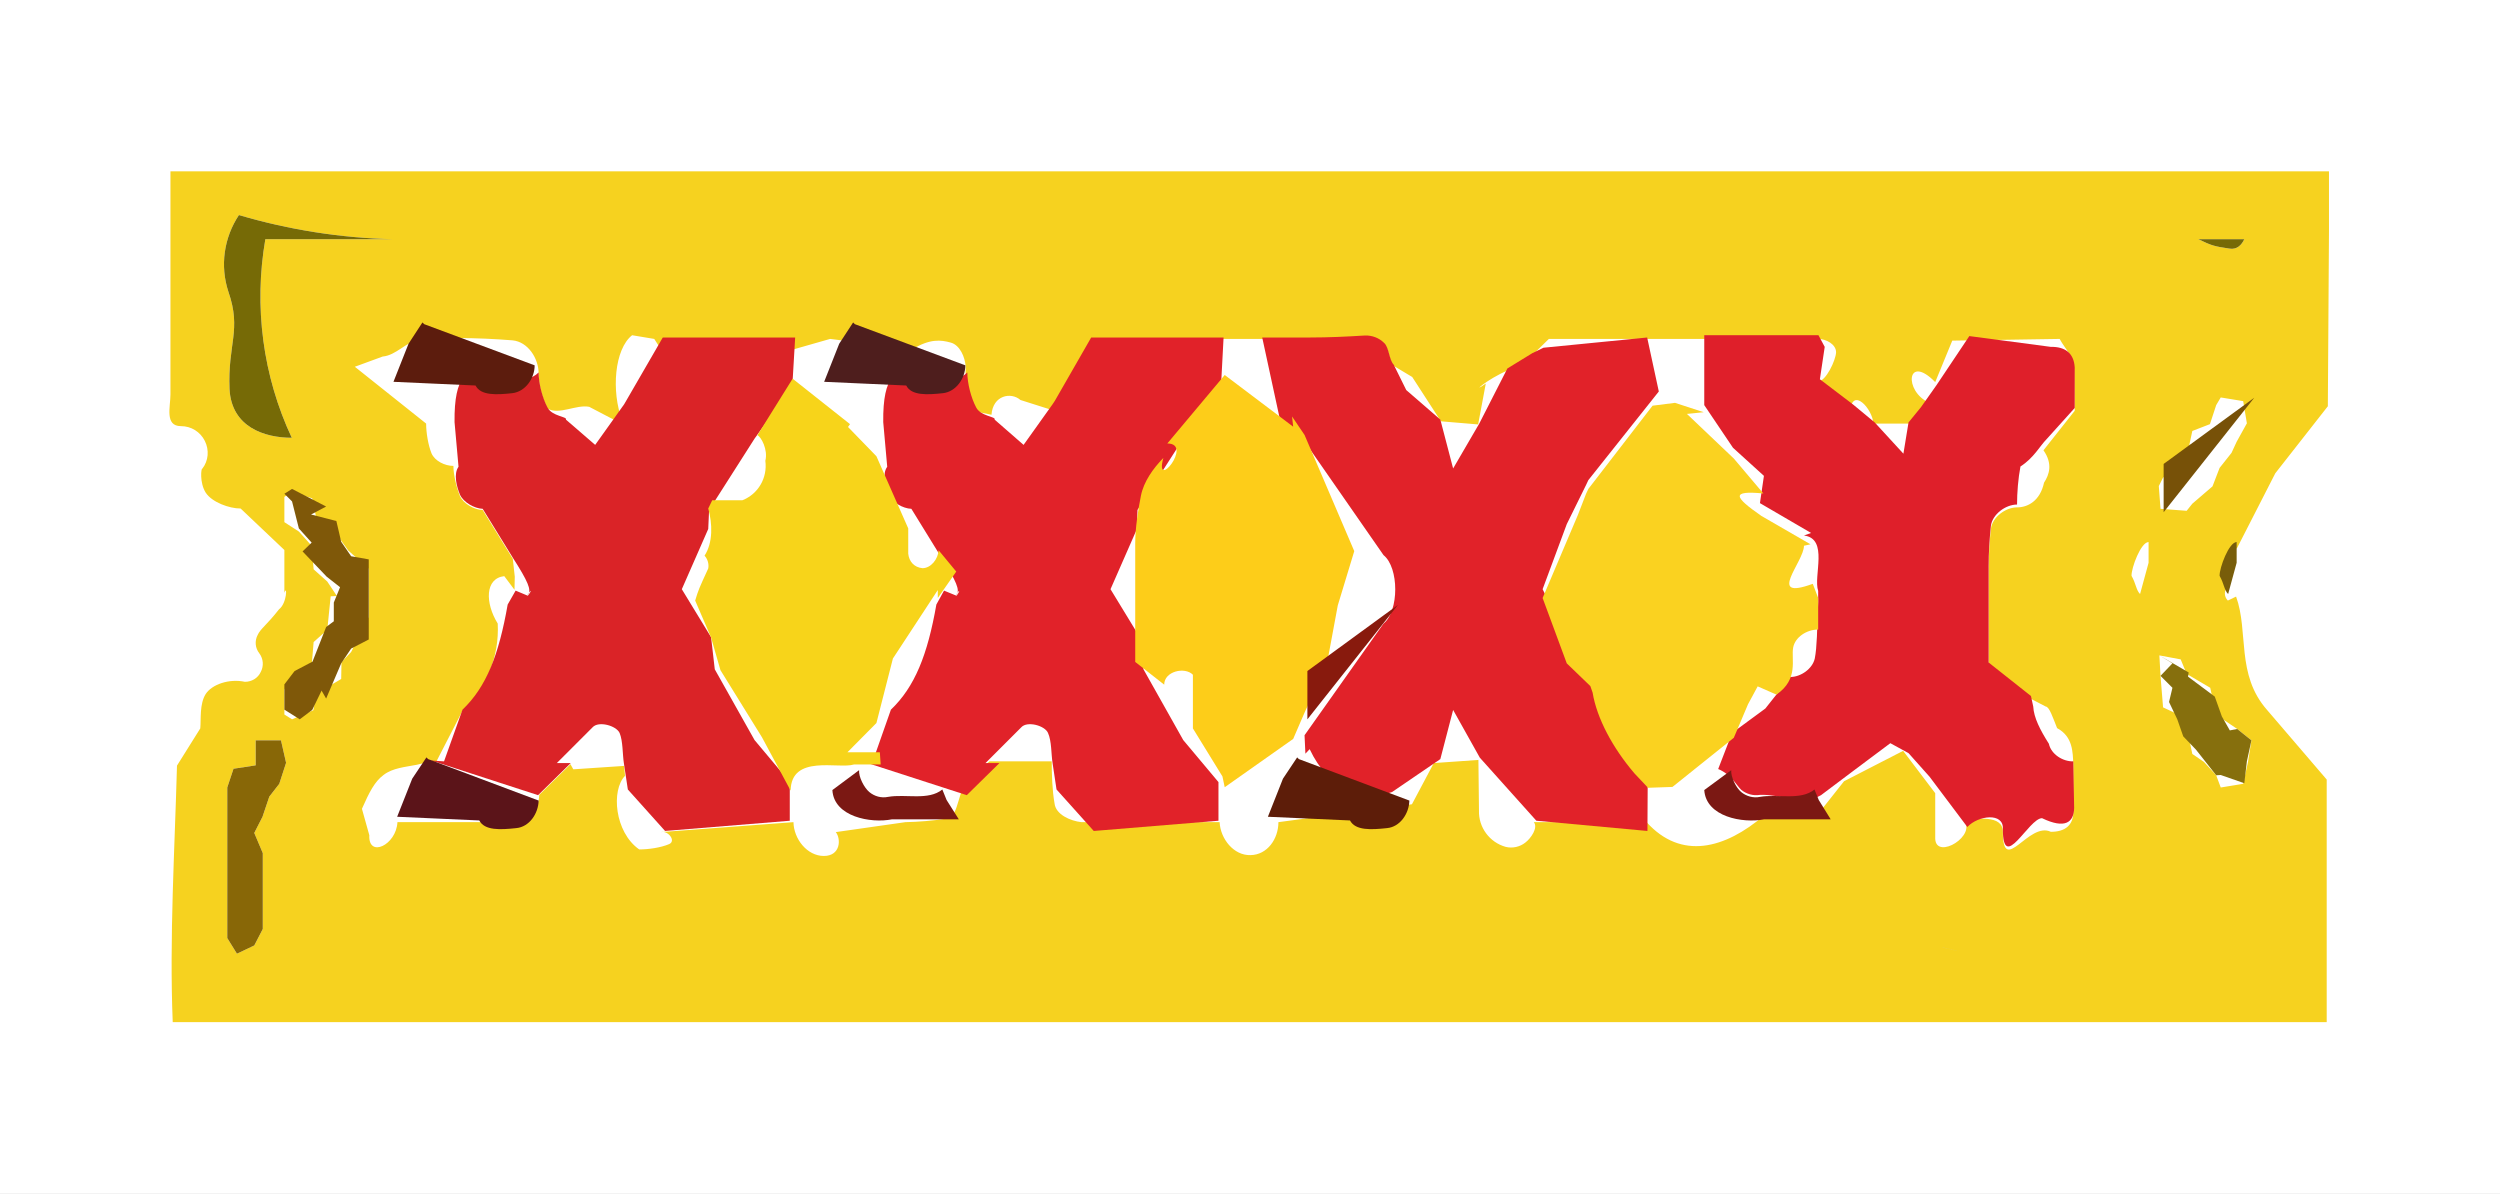
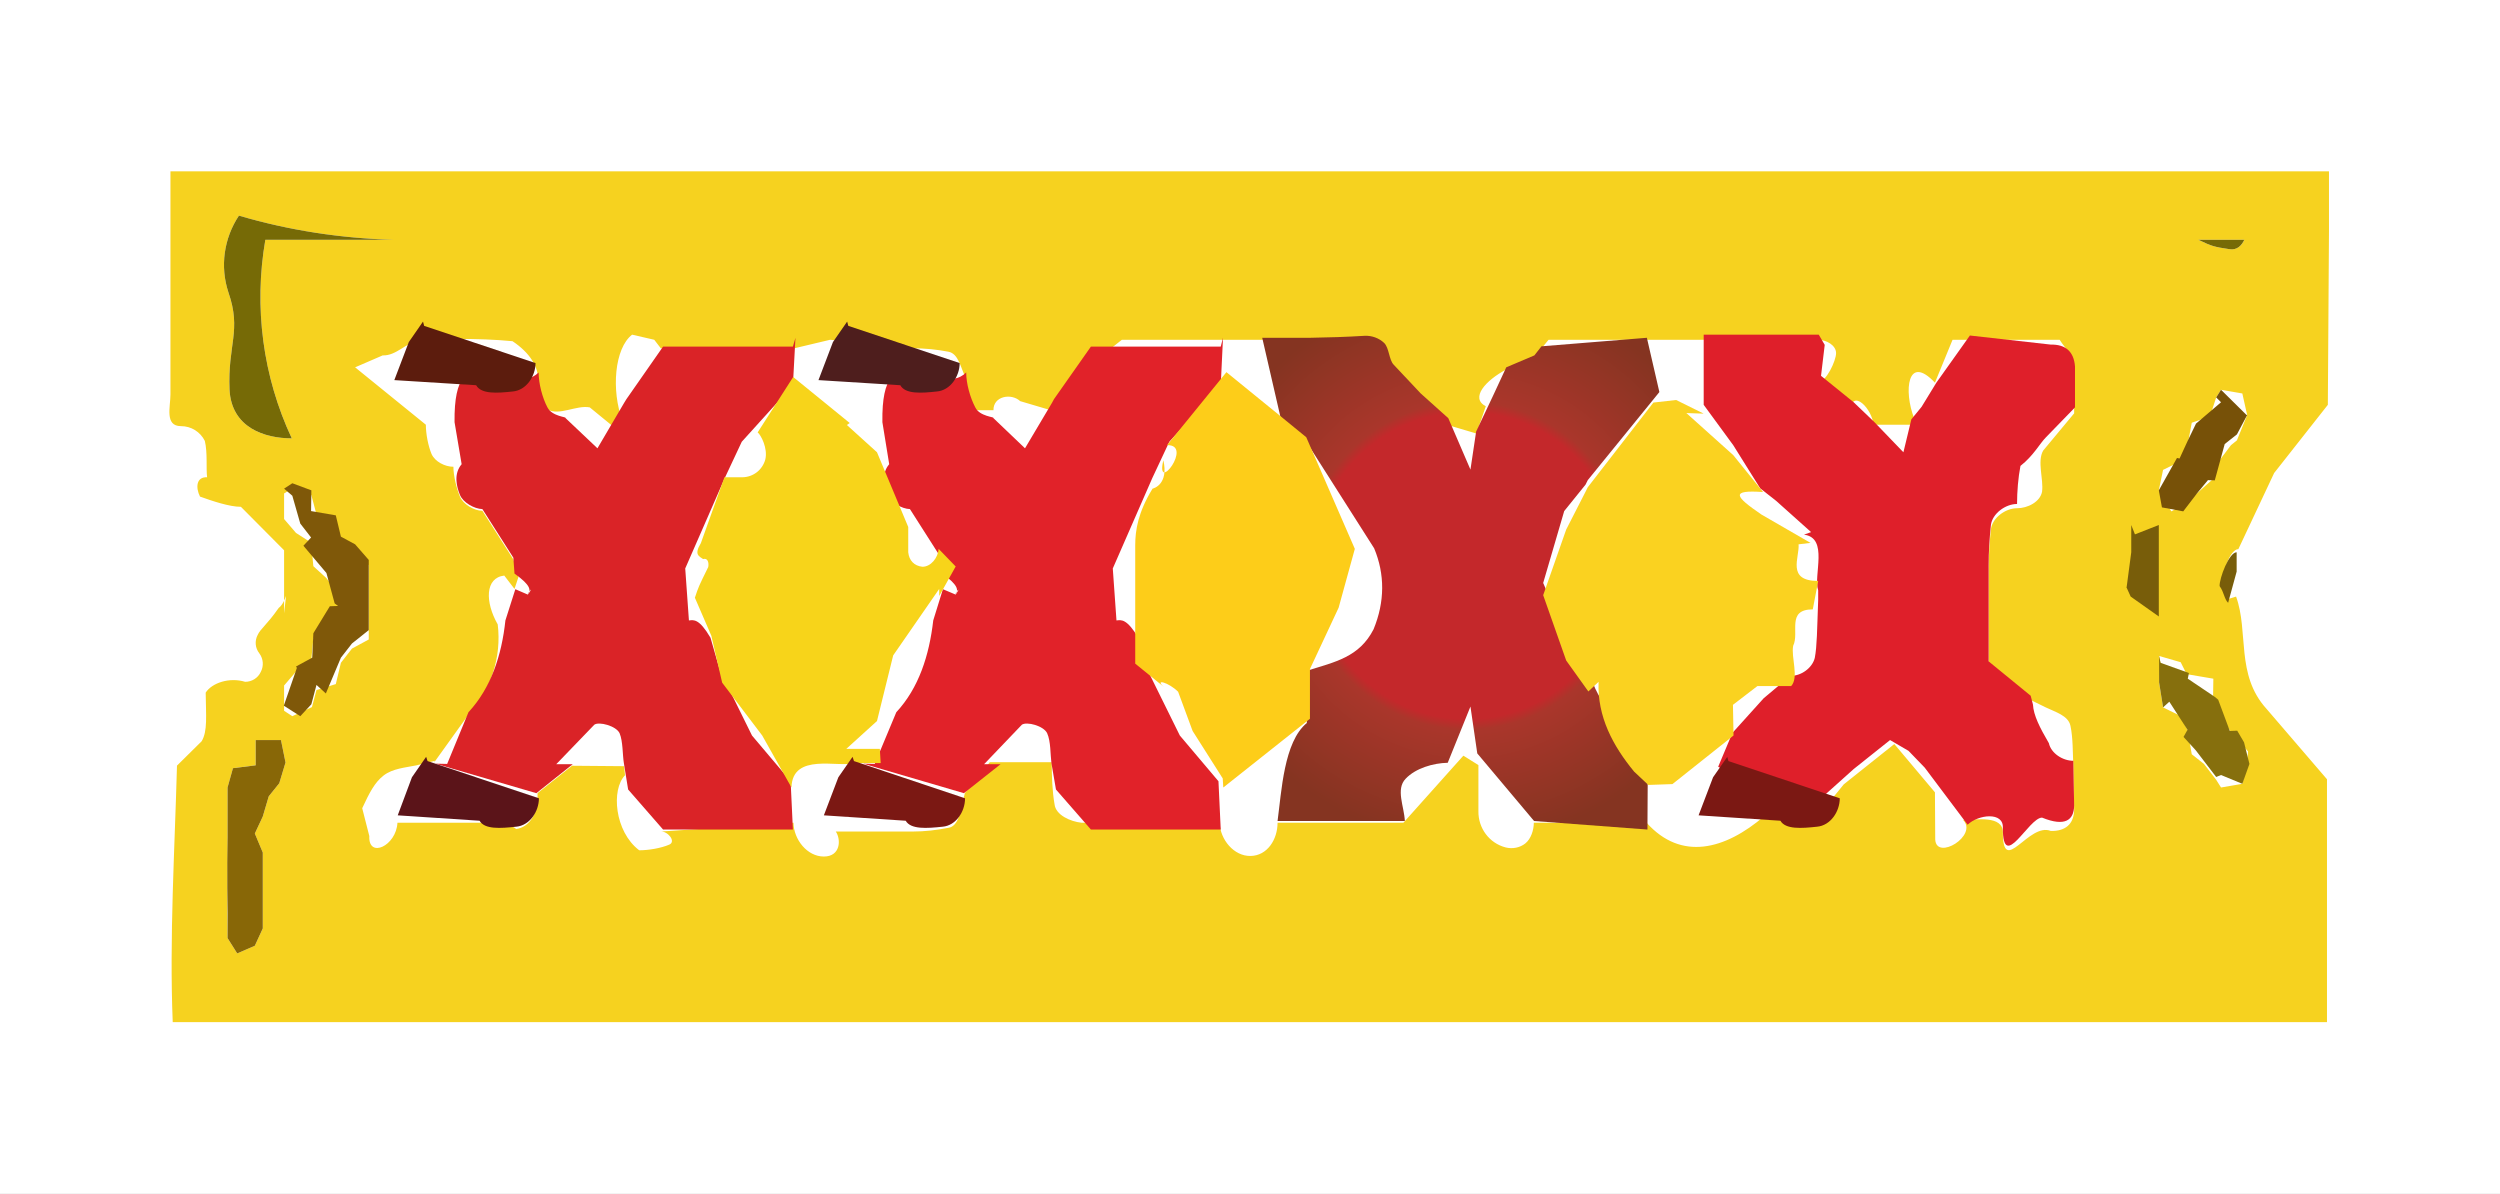
<svg xmlns="http://www.w3.org/2000/svg" viewBox="0 0 88 42" width="88" height="42">
+   <defs>
+     <radialGradient id="grad2" gradientUnits="userSpaceOnUse" cx="51.64" cy="19.91" r="9.71">
+       <stop offset="0.556" stop-color="#c4282b" />
+       <stop offset="0.595" stop-color="#aa362b" />
+       <stop offset="1" stop-color="#853421" />
+     </radialGradient>
+   </defs>
  <rect width="100%" height="100%" fill="#ffffff" />
-   <path data-region="0" d="M23.26 12.29L27.96 12.29L29.22 11.93L32.12 12.29C32.74 11.92 33.11 11.96 33.47 12.06C33.79 12.15 33.97 12.57 33.99 12.90L33.99 14.41L34.90 14.60C34.95 13.91 35.59 13.79 35.92 14.08L36.96 14.41L38.12 12.96L39.53 11.93L43.00 11.93L44.51 11.93L46.13 11.93C46.76 11.92 47.40 11.90 48.04 11.86C48.29 11.85 48.54 11.94 48.72 12.11C48.90 12.28 48.88 12.71 49.06 12.88L49.71 13.27L50.72 14.83L52.03 14.94L52.30 13.50C51.74 13.90 52.33 13.35 53.07 13.04L53.96 12.48L54.52 11.93L58.00 11.93L60.00 11.93L64.00 11.93C64.28 11.93 64.63 12.12 64.63 12.40C64.62 12.68 64.27 13.43 63.99 13.43L65.12 14.52C65.18 13.56 65.93 14.41 65.94 14.91L67.26 14.91L67.91 14.18C67.00 13.77 67.12 12.43 68.12 13.45L68.72 11.99L72.50 11.93C72.69 12.29 73.00 12.53 73.01 13.04L73.03 14.46L71.93 15.85C72.26 16.32 72.14 16.70 71.95 16.99C71.81 17.64 71.37 17.86 71.00 17.86C70.59 17.86 70.13 18.21 70.08 18.61C70.03 19.08 70.00 19.55 70.00 20.03L70.00 23.42L71.49 24.60L72.01 24.87C72.14 24.88 72.26 25.26 72.41 25.63C72.97 25.93 72.96 26.48 72.98 26.90L72.98 28.53C73.00 29.05 72.69 29.28 72.19 29.28C71.41 28.90 70.50 30.86 70.50 29.28C70.50 28.66 69.57 28.84 69.10 28.84C69.64 29.39 68.16 30.29 68.12 29.53L68.12 27.92L66.99 26.43L64.91 27.50L63.96 28.70L62.10 28.70C60.72 29.88 59.18 30.29 57.96 28.94L53.99 28.94C54.15 29.13 53.89 29.51 53.69 29.66C53.50 29.81 53.24 29.87 53.00 29.81C52.43 29.65 52.04 29.12 52.06 28.53L52.04 26.75L50.47 26.86L49.70 28.31L45.00 28.94C45.00 29.53 44.61 30.09 44.02 30.10C43.43 30.12 42.96 29.53 42.93 28.94L38.07 28.94C37.68 28.90 37.16 28.67 37.12 28.28C37.04 27.84 37.02 27.25 37.02 26.80L34.83 26.80L33.98 27.53C33.67 28.17 33.70 28.80 33.29 28.82C32.82 28.89 32.35 28.93 31.87 28.94L29.42 29.29C29.61 29.53 29.59 30.13 29.00 30.13C28.41 30.13 27.94 29.53 27.93 28.94L23.26 29.29C23.50 29.22 23.81 29.59 23.56 29.71C23.26 29.84 22.82 29.90 22.50 29.90C21.63 29.29 21.51 27.81 22.00 27.31L21.97 26.96L20.18 27.08L20.08 26.90L18.98 27.98C18.98 28.39 18.70 28.78 18.29 28.82C17.82 28.89 17.35 28.93 16.88 28.94L13.99 28.94C13.95 29.75 12.96 30.21 13.00 29.40L12.74 28.47C13.00 27.88 13.19 27.51 13.50 27.28C13.82 27.03 14.27 27.00 14.67 26.92L15.17 26.80L15.26 27.00L16.28 25.02C17.12 24.23 17.58 23.11 17.52 21.95C17.07 21.22 17.07 20.36 17.75 20.28L18.11 20.76L18.12 20.30L18.05 19.67L16.99 17.95C16.70 17.95 16.31 17.73 16.19 17.46C16.07 17.16 15.96 16.72 15.96 16.40C15.66 16.40 15.31 16.23 15.19 15.96C15.07 15.66 15.00 15.23 15.00 14.91L12.49 12.91L13.47 12.55C13.94 12.51 14.30 12.03 14.71 11.98C15.18 11.93 15.65 11.90 16.12 11.90C16.77 11.90 17.41 11.93 18.04 11.98C18.58 12.03 18.96 12.61 18.96 13.15C18.96 13.54 19.09 14.04 19.27 14.38C19.68 14.62 20.28 14.23 20.74 14.32L21.85 14.90L21.90 14.80C21.51 13.77 21.63 12.29 22.25 11.80L23.03 11.93ZM78.42 21.14C78.28 21.00 78.28 20.78 78.42 20.64C78.12 20.22 78.46 19.30 78.74 19.30L80.09 16.66L81.94 14.30L81.98 8.12L81.98 6.03L76.13 6.03L11.62 6.03L6.00 6.03L6.00 13.88C6.00 14.32 5.79 15.00 6.37 15.00C6.73 15.00 7.05 15.20 7.21 15.52C7.37 15.84 7.34 16.22 7.12 16.50C7.08 16.47 7.02 16.99 7.24 17.34C7.46 17.68 8.07 17.90 8.47 17.90L10.01 19.36L10.01 20.87C10.11 20.55 10.11 21.23 9.82 21.45C9.39 22.00 9.17 22.13 9.07 22.35C8.96 22.56 8.98 22.81 9.13 23.00C9.27 23.19 9.29 23.44 9.18 23.65C9.08 23.87 8.86 24.00 8.62 24.00C8.07 23.88 7.46 24.09 7.24 24.43C7.02 24.78 7.08 25.31 7.05 25.64L6.23 26.95C6.15 29.91 5.96 33.02 6.08 35.98L79.13 35.98L81.90 35.98L81.90 30.88L81.90 27.44L79.80 24.99C78.70 23.74 79.16 22.24 78.71 21.00ZM79.00 8.42C78.91 8.61 78.75 8.80 78.47 8.75C77.94 8.67 77.86 8.65 77.38 8.42L9.34 8.42C8.93 10.79 9.25 13.23 10.27 15.41C9.32 15.41 8.15 15.04 8.08 13.70C8.01 12.11 8.51 11.62 8.04 10.27C7.74 9.36 7.88 8.37 8.41 7.57C10.17 8.09 12.00 8.38 13.84 8.42L79.00 8.42ZM78.17 13.99L78.96 14.12L79.09 14.90L78.73 15.55L78.55 15.94L78.13 16.47L77.88 17.12L77.17 17.73L76.97 17.98L76.05 17.91L75.99 17.11L76.14 16.81L76.72 16.53L77.01 15.91L77.17 15.17L77.79 14.93L78.01 14.26ZM10.28 17.32L10.99 17.54L11.13 18.22L11.66 18.45L12.01 19.03L12.26 19.38L12.98 20.02L12.98 20.71L12.98 21.77L12.98 21.72L12.36 22.95L12.02 23.31L12.01 23.90L11.13 24.42L11.03 25.00L10.28 25.32L10.01 25.15L10.01 24.27L10.37 23.73L10.97 23.43L11.04 22.60L11.52 22.17L11.64 20.99L11.86 20.98L11.52 20.47L11.04 20.04L10.97 19.21L10.52 18.71L10.01 18.38L10.01 17.49ZM75.63 19.08C75.36 19.08 75.02 19.99 75.03 20.27C75.19 20.55 75.19 20.77 75.33 20.91L75.63 19.81ZM76.01 23.07L76.76 23.21L76.97 23.72L77.80 24.21L77.88 24.58L78.13 25.24L78.75 25.66L79.25 26.06L79.13 26.82L78.96 27.59L78.17 27.72L78.01 27.29L77.58 26.82L77.17 26.54L77.01 25.79L76.72 25.17L76.14 24.90L76.05 23.79L76.01 23.07ZM9.00 26.06L9.89 26.06L10.07 26.85L9.83 27.59L9.48 28.04L9.24 28.75L8.95 29.32L9.25 30.03L9.25 30.90L9.25 31.78L9.25 32.70L8.95 33.28L8.34 33.57L8.00 33.02L8.00 32.15L8.00 31.26L8.00 30.38L8.00 29.49L8.00 28.60L8.00 27.72L8.22 27.06L9.00 26.94L9.00 26.06ZM17.96 33.57L65.62 33.57L65.61 33.57L19.18 33.57L17.96 33.57ZM68.37 33.35L69.12 33.52L70.03 33.52L70.94 33.52L71.85 33.52L72.76 33.52L73.68 33.52L74.59 33.52L74.99 33.57L74.59 33.52L73.68 33.52L72.76 33.52L71.85 33.52L70.94 33.52L70.03 33.52L69.12 33.52L68.38 33.35Z" fill="#f6d21f" fill-rule="evenodd" />
-   <path data-region="1" d="M64.01 11.80L59.99 11.80L59.99 14.26L61.00 15.76L62.09 16.75L61.95 17.71L63.75 18.76L63.50 18.85C64.38 18.96 63.82 20.28 64.00 20.80L64.00 21.19C63.96 22.22 63.96 22.77 63.88 23.18C63.80 23.54 63.39 23.83 63.02 23.83L62.14 24.94L60.97 25.80L60.48 27.07C60.94 27.26 61.12 27.64 61.29 27.80C61.47 27.95 61.72 28.02 61.95 27.98C62.66 27.95 63.50 28.35 64.10 27.99L65.23 27.14L66.54 26.16L67.18 26.51L67.92 27.34L69.25 29.11C69.63 28.70 70.54 28.59 70.50 29.18C70.50 30.76 71.41 28.80 71.88 28.80C72.69 29.19 73.00 28.95 73.01 28.44L72.98 26.80C72.61 26.81 72.20 26.55 72.12 26.18C71.81 25.69 71.59 25.26 71.57 24.87L71.49 24.50L70.00 23.32L70.00 19.93C70.00 19.45 70.03 18.98 70.08 18.51C70.13 18.11 70.59 17.76 71.00 17.76C71.00 17.34 71.04 16.84 71.12 16.42C71.59 16.12 71.81 15.69 72.03 15.47L73.03 14.36L73.03 12.93C73.00 12.43 72.69 12.20 72.19 12.21L69.32 11.83L68.17 13.55L67.62 14.33L67.18 14.87L67.00 15.97L65.99 14.87L65.23 14.24L64.06 13.35L64.23 12.21Z" fill="#df1f2a" fill-rule="evenodd" />
-   <path data-region="2" d="M49.06 12.84C48.89 12.66 48.90 12.23 48.72 12.07C48.54 11.89 48.29 11.80 48.04 11.81C47.40 11.85 46.76 11.88 46.13 11.88L44.43 11.88L45.07 14.84L45.88 15.48L48.70 19.54C49.25 19.98 49.25 21.51 48.70 21.95L45.92 25.88L45.95 26.53L46.10 26.37C46.77 27.79 47.94 28.26 49.00 27.88L50.70 26.72L51.15 24.99L52.09 26.67L54.08 28.89L57.99 29.25L58.00 27.37L58.00 26.48C57.22 25.59 56.34 24.97 55.99 23.85L55.21 22.59L54.30 20.74L55.15 18.45L55.83 17.07L55.91 16.90L58.39 13.78L57.98 11.88L54.33 12.24L53.94 12.43L53.06 12.97L52.57 13.93L52.07 14.91L51.15 16.49L50.70 14.77L49.50 13.73L49.06 12.84Z" fill="#e12229" fill-rule="evenodd" />
-   <path data-region="3" d="M43.07 11.88L38.41 11.88L37.13 14.11L37.05 14.23L36.03 15.66L35.01 14.77C35.07 14.66 34.52 14.66 34.36 14.34C34.18 14.00 34.05 13.49 34.05 13.11C33.07 14.09 31.05 11.48 31.09 14.86L31.23 16.43C31.05 16.68 31.15 17.12 31.28 17.41C31.40 17.68 31.78 17.90 32.08 17.91L33.14 19.63L33.31 19.90C33.77 20.66 33.77 20.83 33.64 20.97C33.80 20.69 33.80 20.80 33.67 20.97L33.23 20.79L32.96 21.28C32.65 23.05 32.20 24.18 31.36 24.98L30.72 26.80L30.26 26.77L34.03 27.99L35.18 26.86L34.69 26.86L35.95 25.60C36.16 25.37 36.78 25.54 36.89 25.80C37.02 26.09 37.00 26.54 37.05 26.86L37.19 27.79L38.50 29.25L42.89 28.89L42.89 27.53L41.65 26.05L40.25 23.56L40.12 22.43L39.09 20.74L40.02 18.62L40.04 17.95L41.65 15.44L42.98 13.58L43.07 11.88Z" fill="#e12229" fill-rule="evenodd" />
-   <path data-region="4" d="M27.99 11.88L23.33 11.88L22.04 14.11L21.97 14.23L20.95 15.66L19.92 14.77C19.98 14.66 19.43 14.66 19.27 14.34C19.09 14.00 18.96 13.49 18.96 13.11C17.98 14.09 15.96 11.48 16.00 14.86L16.14 16.43C15.96 16.68 16.07 17.12 16.19 17.41C16.31 17.68 16.70 17.90 16.99 17.91L18.05 19.63L18.22 19.90C18.69 20.66 18.69 20.83 18.55 20.97C18.72 20.69 18.72 20.80 18.58 20.97L18.15 20.79L17.87 21.28C17.56 23.05 17.12 24.18 16.28 24.98L15.63 26.80L15.18 26.77L18.94 27.99L20.09 26.86L19.60 26.86L20.86 25.60C21.07 25.37 21.69 25.54 21.81 25.80C21.93 26.09 21.91 26.54 21.96 26.86L22.10 27.79L23.41 29.25L27.80 28.89L27.80 27.53L26.56 26.05L25.16 23.56L25.03 22.43L24.00 20.74L24.93 18.62L24.96 17.95L26.56 15.44L27.89 13.58L27.99 11.88Z" fill="#da2327" fill-rule="evenodd" />
-   <path data-region="5" d="M79.00 8.42C78.91 8.61 78.75 8.80 78.47 8.75C77.94 8.67 77.86 8.65 77.38 8.42L9.34 8.42C8.93 10.79 9.25 13.23 10.27 15.41C9.32 15.41 8.15 15.04 8.08 13.70C8.01 12.11 8.51 11.62 8.04 10.27C7.74 9.36 7.88 8.37 8.41 7.57C10.17 8.09 12.00 8.38 13.84 8.42L79.00 8.42Z" fill="#766a06" fill-rule="evenodd" />
-   <path data-region="6" d="M59.97 14.51L58.96 14.18L58.17 14.28L55.91 17.21L55.83 17.38L55.54 18.13L54.30 21.05L55.15 23.35L55.98 24.15L56.06 24.38C56.21 25.29 56.77 26.33 57.53 27.22L58.01 27.73L58.87 27.70L61.03 25.97L61.53 24.79L61.87 24.16L62.53 24.45C63.33 23.90 63.04 23.20 63.12 22.79C63.19 22.43 63.59 22.16 64.00 22.16L64.00 21.05L63.81 20.55C62.15 21.16 63.50 19.78 63.50 19.21L63.73 19.16L62.00 18.16C61.04 17.49 60.91 17.26 62.07 17.37L61.03 16.14L59.38 14.57Z" fill="#fad220" fill-rule="evenodd" />
-   <path data-region="7" d="M29.92 14.93L27.90 13.33L26.66 15.32C26.79 15.37 27.04 15.83 26.94 16.22C27.02 16.82 26.69 17.39 26.13 17.61L25.07 17.61L24.93 17.90C25.08 18.43 25.10 19.10 24.80 19.56C24.91 19.68 24.96 19.85 24.93 20.01C24.59 20.75 24.59 20.75 24.47 21.14L25.03 22.44L25.36 23.59L26.82 25.95L27.83 27.83C27.85 26.54 29.51 27.08 30.06 26.91L31.00 26.91L30.97 26.48L29.83 26.48L30.85 25.45L31.43 23.18L33.01 20.77L33.01 21.05L33.66 20.12L33.04 19.37C33.02 19.68 32.77 20.00 32.47 20.00C32.18 19.97 32.00 19.77 31.97 19.49L31.97 18.60L30.85 16.06L29.85 15.03Z" fill="#f7d41a" fill-rule="evenodd" />
-   <path data-region="8" d="M45.52 15.02L43.11 13.20L41.09 15.61C42.02 15.61 40.62 17.32 40.95 16.12C40.59 16.49 40.26 16.95 40.16 17.45C40.06 17.96 39.96 18.59 39.96 19.12L39.96 21.65L39.96 23.30L40.98 24.10C40.98 23.63 41.70 23.46 41.99 23.75L41.99 25.64L43.03 27.33L43.11 27.71L45.52 26.01C45.97 24.98 46.18 24.39 46.60 23.95L47.09 21.31L47.67 19.40L45.92 15.31L45.48 14.66Z" fill="#fdcd19" fill-rule="evenodd" />
-   <path data-region="9" d="M17.96 33.57L65.62 33.57L65.61 33.57L19.18 33.57L17.96 33.57Z" fill="#b79544" fill-rule="evenodd" />
-   <path data-region="10" d="M10.01 17.38L10.28 17.65L10.52 18.60L10.97 19.10L10.65 19.41L11.50 20.30L11.97 20.67L11.75 21.21L11.75 21.87L11.48 22.07L11.00 23.29L10.37 23.62L10.01 24.09L10.01 24.98L10.55 25.32L10.99 24.99L11.32 24.31L11.48 24.59L12.01 23.35L12.36 22.83L12.98 22.51L12.98 20.81L12.98 20.76L12.98 19.69L12.36 19.58L12.01 19.07L11.84 18.34L10.95 18.11L11.48 17.83L10.28 17.21Z" fill="#7f5809" fill-rule="evenodd" />
-   <path data-region="11" d="M9.00 26.06L9.00 26.94L8.22 27.06L8.00 27.72L8.00 28.60L8.00 29.49L8.00 30.38L8.00 31.26L8.00 32.15L8.00 33.02L8.34 33.57L8.95 33.28L9.25 32.70L9.25 31.78L9.25 30.90L9.25 30.03L8.95 29.32L9.24 28.75L9.48 28.04L9.83 27.59L10.07 26.85L9.89 26.06L9.00 26.06Z" fill="#886707" fill-rule="evenodd" />
-   <path data-region="12" d="M14.87 11.35L14.38 12.10L13.85 13.44L16.74 13.57C16.92 13.93 17.48 13.90 18.03 13.84C18.49 13.79 18.82 13.32 18.82 12.86L14.93 11.41Z" fill="#5c1c0d" fill-rule="evenodd" />
-   <path data-region="13" d="M76.47 23.35L76.05 23.79L76.47 24.21L76.35 24.71L76.64 25.32L76.85 25.92L77.30 26.39L78.01 27.29L78.17 27.28L79.00 27.57L79.09 26.80L79.25 26.06L78.75 25.66L78.49 25.71L78.21 25.22L77.96 24.52L77.02 23.82L77.04 23.67L76.01 23.07Z" fill="#866f0d" fill-rule="evenodd" />
-   <path data-region="14" d="M30.03 11.35L29.54 12.10L29.01 13.44L31.90 13.57C32.08 13.93 32.64 13.90 33.19 13.84C33.65 13.79 33.98 13.32 33.98 12.86L30.09 11.41Z" fill="#4e1e1d" fill-rule="evenodd" />
-   <path data-region="15" d="M15.01 26.66L14.51 27.41L13.98 28.75L16.87 28.88C17.06 29.24 17.61 29.21 18.17 29.15C18.63 29.11 18.95 28.64 18.96 28.18L15.07 26.72Z" fill="#5b1419" fill-rule="evenodd" />
-   <path data-region="16" d="M68.37 33.35L69.12 33.52L70.03 33.52L70.94 33.52L71.85 33.52L72.76 33.52L73.68 33.52L74.59 33.52L74.99 33.57L74.59 33.52L73.68 33.52L72.76 33.52L71.85 33.52L70.94 33.52L70.03 33.52L69.12 33.52L68.38 33.35Z" fill="#b69448" fill-rule="evenodd" />
-   <path data-region="17" d="M45.66 26.66L45.16 27.41L44.63 28.75L47.52 28.88C47.71 29.24 48.26 29.21 48.82 29.15C49.28 29.11 49.60 28.64 49.61 28.18L45.72 26.72Z" fill="#5d1d09" fill-rule="evenodd" />
-   <path data-region="18" d="M30.24 27.11L29.30 27.81C29.35 28.75 30.65 28.99 31.40 28.84L33.75 28.84L33.32 28.16L33.17 27.79C32.68 28.19 31.88 27.94 31.26 28.05C31.02 28.10 30.78 28.03 30.60 27.88C30.42 27.73 30.22 27.35 30.24 27.11Z" fill="#7b1813" fill-rule="evenodd" />
-   <path data-region="19" d="M79.35 14.00L76.16 16.33L76.16 18.03L79.35 14.00Z" fill="#775108" fill-rule="evenodd" />
-   <path data-region="20" d="M49.21 21.29L46.02 23.62L46.02 25.32L49.21 21.29Z" fill="#881a0d" fill-rule="evenodd" />
-   <path data-region="21" d="M60.94 27.11L59.99 27.81C60.05 28.75 61.34 28.99 62.10 28.84L64.44 28.84L64.02 28.16L63.87 27.79C63.38 28.19 62.58 27.94 61.95 28.05C61.72 28.10 61.47 28.03 61.29 27.88C61.11 27.73 60.92 27.35 60.94 27.11Z" fill="#7b1813" fill-rule="evenodd" />
-   <path data-region="22" d="M63.67 23.66L63.36 22.38L63.67 23.66ZM62.51 25.32L62.21 24.03L62.51 25.32ZM61.54 25.32L61.24 24.03L61.54 25.32Z" fill="#881b0c" fill-rule="evenodd" />
-   <path data-region="23" d="M75.72 21.50L75.41 20.21L75.72 21.50Z" fill="#785d0a" fill-rule="evenodd" />
-   <path data-region="24" d="M64.74 29.25L64.44 27.96L64.74 29.25Z" fill="#785d0a" fill-rule="evenodd" />
-   <path data-region="25" d="M17.67 20.22L17.37 18.93L17.67 20.22Z" fill="#785d0a" fill-rule="evenodd" />
-   <path data-region="26" d="M38.97 13.94L38.66 12.65L38.97 13.94Z" fill="#785d0a" fill-rule="evenodd" />
-   <path data-region="27" d="M34.43 14.12L34.73 15.41L34.43 14.12Z" fill="#785d0a" fill-rule="evenodd" />
-   <path data-region="28" d="M18.32 20.21L18.62 21.50L18.32 20.21Z" fill="#785d0a" fill-rule="evenodd" />
-   <path data-region="29" d="M78.73 19.08C78.46 19.08 78.12 19.99 78.13 20.27C78.29 20.55 78.29 20.77 78.43 20.91L78.73 19.81Z" fill="#785d0a" fill-rule="evenodd" />
-   <path data-region="30" d="M61.50 24.03L61.80 25.32L61.50 24.03Z" fill="#785d0a" fill-rule="evenodd" />
-   <path data-region="31" d="M6.45 26.54L6.76 27.83L6.45 26.54Z" fill="#785d0a" fill-rule="evenodd" />
-   <path data-region="32" d="M55.97 18.03L55.67 16.74L55.97 18.03ZM55.28 16.74L55.58 18.03L55.28 16.74Z" fill="#785d0a" fill-rule="evenodd" />
+   <path data-region="0" d="M23.26 12.26L27.96 12.26L29.22 11.96L32.13 12.26C32.55 12.26 32.97 12.30 33.38 12.38C33.74 12.44 33.82 12.96 33.98 13.27L33.99 14.44L34.97 14.44C34.96 13.94 35.60 13.83 35.91 14.12L36.99 14.44L38.14 13.03L39.49 11.96L43.00 11.96L44.51 11.96L46.12 11.96C46.76 11.95 47.40 11.92 48.04 11.89C48.29 11.87 48.54 11.97 48.72 12.14C48.90 12.31 48.87 12.75 49.04 12.93L49.99 13.93L50.96 14.96L51.97 15.26L52.30 14.30C51.74 14.01 52.29 13.39 53.03 13.00L54.01 12.57L54.51 11.96L58.00 11.96L60.00 11.96L64.00 11.96C64.28 11.96 64.63 12.15 64.63 12.43C64.63 12.70 64.28 13.45 64.00 13.45L65.11 14.51C65.18 13.59 65.93 14.44 65.94 14.95L67.29 14.95L67.38 14.73C67.00 13.76 67.14 12.44 68.11 13.47L68.73 11.96L72.50 11.96C72.69 12.27 73.00 12.51 73.01 13.01L73.01 14.55L71.92 15.86C71.70 16.24 71.94 16.87 71.88 17.31C71.81 17.67 71.37 17.89 71.00 17.89C70.59 17.89 70.13 18.23 70.08 18.63C70.03 19.11 70.00 19.58 70.00 20.05L70.00 23.44L71.48 24.64L72.01 24.90C72.34 25.06 72.81 25.19 72.88 25.55C72.97 25.96 72.96 26.51 72.98 26.93L73.01 28.51C73.00 29.02 72.69 29.26 72.19 29.25C71.41 28.93 70.50 30.88 70.50 29.30C70.50 28.69 69.57 28.86 69.10 28.86C69.64 29.41 68.16 30.31 68.12 29.55L68.11 27.89L66.68 26.19L64.90 27.61L63.99 28.73L62.10 28.73C60.72 29.91 59.18 30.32 57.96 28.96L53.99 28.96C53.99 29.22 53.89 29.53 53.69 29.69C53.50 29.84 53.24 29.89 53.00 29.83C52.42 29.68 52.03 29.15 52.04 28.55L52.04 26.93L51.51 26.60L49.40 28.96L44.97 28.96C44.97 29.55 44.61 30.12 44.02 30.13C43.43 30.14 42.95 29.55 42.93 28.96L38.07 28.96C37.68 28.92 37.16 28.69 37.12 28.31C37.04 27.87 37.02 27.27 37.02 26.83L34.84 26.83L33.96 27.92C33.82 28.56 33.74 29.09 33.38 29.14C32.97 29.22 32.55 29.27 32.13 29.27L29.42 29.27C29.61 29.55 29.59 30.15 29.00 30.15C28.41 30.15 27.94 29.55 27.93 28.96L23.26 29.27C23.50 29.25 23.81 29.62 23.56 29.73C23.26 29.86 22.82 29.93 22.50 29.93C21.63 29.27 21.51 27.79 22.00 27.29L21.97 26.97L19.62 26.95L20.14 26.95L18.92 27.92C18.96 28.62 18.64 29.12 18.17 29.18C17.82 28.91 17.35 28.95 16.88 28.96L13.99 28.96C13.95 29.78 12.96 30.23 13.00 29.43L12.75 28.45C13.00 27.91 13.19 27.54 13.50 27.30C13.82 27.05 14.27 27.02 14.66 26.94L15.31 26.78L15.23 26.91L16.50 25.14C17.28 24.29 17.66 23.13 17.52 21.98C17.07 21.19 17.07 20.34 17.75 20.26L18.11 20.73L18.25 20.31L18.07 19.69L16.98 17.98C16.69 17.98 16.30 17.75 16.19 17.48C16.07 17.19 15.96 16.75 15.96 16.43C15.66 16.43 15.31 16.25 15.19 15.98C15.07 15.69 14.99 15.27 14.99 14.95L12.50 12.93L13.47 12.51C13.95 12.53 14.30 12.05 14.71 12.01C15.18 11.95 15.65 11.93 16.12 11.93C16.77 11.93 17.41 11.95 18.04 12.01C18.64 12.41 18.96 12.91 18.94 13.39C18.96 13.56 19.09 14.07 19.27 14.41C19.68 14.65 20.29 14.25 20.76 14.34L21.75 15.15L21.91 14.81C21.51 13.74 21.63 12.26 22.25 11.78L23.03 11.96ZM78.42 21.09C78.28 20.95 78.28 20.72 78.42 20.59C78.13 20.22 78.51 19.32 78.79 19.33L80.05 16.65L81.94 14.25L81.98 8.12L81.98 6.03L76.13 6.03L11.62 6.03L6.00 6.03L6.00 13.88C6.00 14.32 5.79 15.00 6.37 15.00C6.73 15.00 7.05 15.20 7.21 15.52C7.31 15.94 7.25 16.47 7.29 16.80C6.91 16.78 6.88 17.16 7.04 17.48C7.46 17.63 8.07 17.84 8.48 17.84L10.00 19.37L10.00 21.59C10.11 20.49 10.11 21.18 9.81 21.40C9.39 22.00 9.17 22.13 9.07 22.35C8.96 22.56 8.98 22.81 9.13 23.00C9.27 23.19 9.29 23.44 9.18 23.65C9.08 23.87 8.86 24.00 8.63 24.00C8.07 23.83 7.46 24.04 7.24 24.38C7.25 25.21 7.31 25.73 7.10 26.09L6.23 26.95C6.15 29.91 5.96 33.02 6.08 35.98L79.13 35.98L81.91 35.98L81.91 30.88L81.91 27.43L79.78 24.95C78.69 23.75 79.16 22.24 78.71 21.00ZM79.00 8.44C78.91 8.63 78.75 8.82 78.47 8.77C77.94 8.69 77.86 8.67 77.38 8.44L9.34 8.44C8.93 10.81 9.25 13.25 10.27 15.43C9.32 15.43 8.15 15.06 8.08 13.72C8.01 12.13 8.51 11.64 8.04 10.29C7.74 9.38 7.88 8.39 8.41 7.59C10.17 8.11 12.00 8.39 13.84 8.44L79.00 8.44ZM78.18 13.72L78.93 13.85L79.10 14.61L78.74 15.50L78.53 15.67L78.13 16.20L77.90 16.86L77.34 17.36L76.97 17.71L76.43 18.00L75.99 17.26L76.14 16.54L76.73 16.25L77.01 15.63L77.15 14.88L77.79 14.66L78.01 13.99ZM10.29 17.19L10.96 17.43L11.14 18.11L11.82 18.32L12.00 19.07L12.39 19.57L12.98 19.89L12.98 20.75L12.98 21.65L12.98 22.51L12.39 22.83L12.00 23.33L11.82 24.08L11.14 24.29L10.98 24.89L10.29 25.21L10.00 25.02L10.00 24.13L10.42 23.64L10.95 23.30L11.03 22.47L11.49 22.05L11.90 21.51L11.90 20.89L11.49 20.35L11.03 19.93L10.95 19.10L10.42 18.76L10.00 18.27L10.00 17.37ZM75.63 19.44C75.35 19.44 75.02 20.36 75.02 20.63C75.19 20.85 75.19 21.08 75.32 21.22L75.63 20.12ZM76.00 23.09L76.76 23.31L76.97 23.73L77.91 23.89L77.90 24.58L78.24 25.31L78.53 25.77L79.13 26.45L79.10 26.83L78.93 27.59L78.18 27.72L78.01 27.45L77.58 26.89L77.15 26.55L77.00 25.69L76.73 25.19L76.14 24.90L76.00 24.02L76.05 23.33ZM9.00 26.05L9.89 26.05L10.05 26.84L9.83 27.57L9.46 28.03L9.25 28.74L8.97 29.34L9.25 30.01L9.25 30.89L9.25 31.78L9.25 32.68L8.97 33.29L8.35 33.56L8.01 33.02L8.00 32.14L8.00 31.25L8.01 30.37L8.01 29.48L8.01 28.60L8.01 27.72L8.20 27.04L9.00 26.94L9.00 26.05ZM17.96 33.56L66.28 33.56L64.96 33.56L19.18 33.56L17.96 33.56ZM68.38 33.37L69.12 33.54L70.03 33.54L70.94 33.54L71.85 33.54L72.76 33.54L73.68 33.54L74.60 33.54L74.97 33.56L74.60 33.54L73.68 33.54L72.76 33.54L71.85 33.54L70.94 33.54L70.03 33.54L69.12 33.54L68.38 33.37Z" fill="#f6d21f" fill-rule="evenodd" />
+   <path data-region="1" d="M64.02 11.78L59.97 11.78L59.97 14.25L61.01 15.67L61.96 17.19L62.52 17.63L63.75 18.73L63.50 18.82C64.38 18.93 63.82 20.26 64.00 20.78L64.00 21.11C63.96 22.20 63.96 22.74 63.88 23.16C63.79 23.52 63.39 23.80 63.02 23.79L62.08 24.58L60.98 25.80L60.48 26.99C60.95 27.23 61.12 27.61 61.29 27.77C61.47 27.93 61.72 27.99 61.95 27.95C62.68 27.95 63.54 28.39 64.18 28.03L65.25 27.07L66.53 26.05L67.18 26.43L67.75 27.02L69.26 29.03C69.63 28.67 70.54 28.56 70.50 29.15C70.50 30.73 71.41 28.78 71.88 28.78C72.69 29.11 73.00 28.87 73.01 28.36L72.98 26.78C72.61 26.78 72.20 26.52 72.12 26.16C71.80 25.61 71.58 25.18 71.56 24.80L71.48 24.49L70.00 23.28L70.00 19.90C70.00 19.43 70.03 18.96 70.08 18.48C70.13 18.08 70.59 17.74 71.00 17.74C71.00 17.31 71.04 16.81 71.12 16.40C71.58 16.04 71.80 15.61 72.02 15.39L73.04 14.34L73.04 12.90C73.00 12.36 72.69 12.12 72.19 12.13L69.34 11.81L68.16 13.47L67.64 14.32L67.28 14.76L67.00 15.92L65.97 14.85L65.25 14.16L64.10 13.23L64.23 12.14Z" fill="#df1f2a" fill-rule="evenodd" />
+   <path data-region="2" d="M49.06 12.84C48.89 12.67 48.90 12.24 48.72 12.07C48.54 11.90 48.29 11.81 48.04 11.82C47.40 11.86 46.76 11.88 46.12 11.89L44.43 11.89L45.10 14.80L45.94 15.48L48.37 19.30C48.75 20.21 48.75 21.18 48.35 22.15C47.85 23.13 47.00 23.30 46.00 23.61L46.00 25.45C45.19 26.11 45.11 27.87 44.97 28.90L49.45 28.90C49.43 28.39 49.12 27.78 49.48 27.41C49.83 27.04 50.45 26.86 50.96 26.85L51.76 24.87L52.00 26.52L54.00 28.90L57.99 29.20L58.00 27.38L58.00 26.49C57.23 25.60 56.35 24.97 56.00 23.84L55.21 22.60L54.32 20.52L55.06 17.99L55.81 17.06L55.89 16.90L58.41 13.80L57.97 11.89L54.26 12.19L54.01 12.51L53.02 12.93L52.56 13.92L51.96 15.19L51.76 16.53L50.98 14.72L50.01 13.85L49.06 12.84Z" fill="url(#grad2)" fill-rule="evenodd" />
+   <path data-region="3" d="M42.97 12.20L38.40 12.20L37.10 14.05L37.03 14.18L36.08 15.78L34.96 14.71C35.03 14.68 34.48 14.66 34.33 14.34C34.15 14.00 34.01 13.50 34.01 13.11C33.04 14.09 31.01 11.49 31.06 14.86L31.30 16.34C31.01 16.68 31.12 17.13 31.25 17.42C31.36 17.69 31.74 17.91 32.03 17.92L33.12 19.63L33.17 20.19C33.75 20.61 33.75 20.79 33.61 20.93C33.77 20.65 33.77 20.75 33.64 20.93L33.19 20.74L32.85 21.84C32.71 23.07 32.34 24.22 31.55 25.07L30.79 26.89L30.38 26.88L33.93 27.92L35.22 26.90L34.64 26.90L35.97 25.51C36.14 25.39 36.74 25.55 36.86 25.81C36.99 26.10 36.97 26.55 37.01 26.86L37.17 27.79L38.40 29.20L42.97 29.20L42.89 27.50L41.53 25.89L40.40 23.60L40.07 22.45C39.66 21.77 39.47 21.82 39.30 21.84L39.17 20.01L40.56 16.83L41.16 15.55L42.97 13.56L43.05 11.89Z" fill="#e12229" fill-rule="evenodd" />
+   <path data-region="4" d="M27.91 12.20L23.34 12.20L22.05 14.05L21.97 14.18L21.03 15.78L19.90 14.71C19.97 14.68 19.43 14.66 19.27 14.34C19.09 14.00 18.96 13.50 18.96 13.11C17.98 14.09 15.96 11.49 16.00 14.86L16.25 16.34C15.96 16.68 16.07 17.13 16.19 17.42C16.30 17.69 16.69 17.91 16.98 17.92L18.07 19.63L18.11 20.19C18.70 20.61 18.70 20.79 18.56 20.93C18.72 20.65 18.72 20.75 18.58 20.93L18.14 20.74L17.79 21.84C17.66 23.07 17.28 24.22 16.49 25.07L15.74 26.89L15.32 26.88L18.88 27.92L20.16 26.90L19.58 26.90L20.92 25.51C21.08 25.39 21.69 25.55 21.81 25.81C21.93 26.10 21.91 26.55 21.96 26.86L22.11 27.79L23.34 29.20L27.91 29.20L27.83 27.50L26.47 25.89L25.34 23.60L25.01 22.45C24.61 21.77 24.42 21.82 24.25 21.84L24.12 20.01L25.51 16.83L26.11 15.55L27.91 13.56L28.00 11.89Z" fill="#da2327" fill-rule="evenodd" />
+   <path data-region="5" d="M79.00 8.44C78.91 8.63 78.75 8.82 78.47 8.77C77.94 8.69 77.86 8.67 77.38 8.44L9.34 8.44C8.93 10.81 9.25 13.25 10.27 15.43C9.32 15.43 8.15 15.06 8.08 13.72C8.01 12.13 8.51 11.64 8.04 10.29C7.74 9.38 7.88 8.39 8.41 7.59C10.17 8.11 12.00 8.39 13.84 8.44L79.00 8.44Z" fill="#766a06" fill-rule="evenodd" />
+   <path data-region="6" d="M59.97 14.56L59.00 14.08L58.20 14.17L55.89 17.15L55.81 17.31L55.13 18.64L54.32 20.95L55.13 23.25L55.91 24.34L56.27 24.00C56.22 25.23 56.78 26.26 57.52 27.16L58.02 27.63L58.87 27.60L61.02 25.89L61.00 24.81L61.86 24.15L63.05 24.15C63.33 23.84 63.04 23.14 63.12 22.73C63.35 22.27 62.87 21.45 63.81 21.45L64.00 20.45C62.87 20.45 63.35 19.62 63.31 19.16L63.73 19.11L62.00 18.11C61.05 17.46 60.91 17.24 62.06 17.32L61.01 16.02L59.36 14.54Z" fill="#fad220" fill-rule="evenodd" />
+   <path data-region="7" d="M29.91 14.89L27.92 13.27L26.67 15.22C26.79 15.32 27.03 15.78 26.94 16.17C26.84 16.54 26.51 16.80 26.12 16.80L25.50 16.80L24.67 19.12C24.42 19.53 24.61 19.58 24.75 19.68C24.91 19.63 24.96 19.80 24.93 19.96C24.59 20.65 24.59 20.65 24.46 21.04L25.04 22.38L25.42 24.03L26.83 25.89L27.86 27.72C27.89 26.48 29.52 27.03 30.06 26.86L31.00 26.86L30.97 26.36L29.79 26.36L30.87 25.38L31.44 23.07L33.06 20.73L33.06 20.98L33.64 19.94L33.04 19.32C33.02 19.63 32.77 19.95 32.47 19.95C32.18 19.92 32.00 19.73 31.97 19.44L31.97 18.55L30.87 15.92L29.81 14.96Z" fill="#f7d41a" fill-rule="evenodd" />
+   <path data-region="8" d="M45.05 14.63L43.17 13.10L41.08 15.67C42.02 15.64 40.66 17.42 40.95 16.20C41.14 17.04 40.62 17.19 40.57 17.20C40.06 18.03 39.96 18.67 39.96 19.19L39.96 21.67L39.96 23.36L40.97 24.18C40.62 23.88 41.14 24.02 41.47 24.35L41.98 25.73L43.04 27.40L43.06 27.72L46.11 25.30L46.11 23.55L47.12 21.39L47.69 19.32L45.98 15.39L45.05 14.63Z" fill="#fdcd19" fill-rule="evenodd" />
+   <path data-region="9" d="M17.96 33.56L66.28 33.56L64.96 33.56L19.18 33.56L17.96 33.56Z" fill="#b79544" fill-rule="evenodd" />
+   <path data-region="10" d="M10.00 17.20L10.29 17.45L10.57 18.43L10.95 18.92L10.68 19.21L11.49 20.17L11.78 21.24L11.90 21.33L11.61 21.34L11.03 22.29L10.99 23.15L10.42 23.46L10.45 23.51L9.99 24.84L10.57 25.21L10.96 24.79L11.14 24.11L11.47 24.41L12.00 23.15L12.39 22.65L12.98 22.18L12.98 21.47L12.98 20.57L12.98 19.71L12.50 19.16L12.00 18.89L11.82 18.14L10.95 17.99L10.96 17.26L10.29 17.01Z" fill="#7f5809" fill-rule="evenodd" />
+   <path data-region="11" d="M9.00 26.05L9.00 26.94L8.20 27.04L8.01 27.72L8.01 28.60L8.01 29.48L8.00 30.37L8.00 31.25L8.01 32.14L8.01 33.02L8.35 33.56L8.97 33.29L9.25 32.68L9.25 31.78L9.25 30.89L9.25 30.01L8.97 29.34L9.25 28.74L9.46 28.03L9.83 27.57L10.05 26.84L9.89 26.05L9.00 26.05Z" fill="#886707" fill-rule="evenodd" />
+   <path data-region="12" d="M14.89 11.32L14.39 12.04L13.88 13.38L16.76 13.56C16.94 13.88 17.50 13.84 18.05 13.78C18.52 13.74 18.85 13.25 18.85 12.78L14.93 11.47Z" fill="#5c1c0d" fill-rule="evenodd" />
+   <path data-region="13" d="M76.00 23.09L76.00 24.02L76.14 24.90L76.36 24.70L77.00 25.69L76.86 25.94L77.29 26.41L78.01 27.35L78.18 27.28L78.93 27.59L79.18 26.89L78.99 26.13L78.75 25.72L78.49 25.73L78.08 24.63L77.96 24.53L77.01 23.89L77.05 23.69L76.05 23.33Z" fill="#866f0d" fill-rule="evenodd" />
+   <path data-region="14" d="M29.82 11.32L29.32 12.04L28.81 13.38L31.69 13.56C31.87 13.88 32.43 13.84 32.98 13.78C33.45 13.74 33.78 13.25 33.78 12.78L29.86 11.47Z" fill="#4e1e1d" fill-rule="evenodd" />
+   <path data-region="15" d="M15.00 26.64L14.50 27.36L14.00 28.70L16.88 28.89C17.06 29.20 17.61 29.16 18.17 29.10C18.64 29.06 18.97 28.57 18.97 28.10L15.05 26.79Z" fill="#5b1419" fill-rule="evenodd" />
+   <path data-region="16" d="M68.38 33.37L69.12 33.54L70.03 33.54L70.94 33.54L71.85 33.54L72.76 33.54L73.68 33.54L74.60 33.54L74.97 33.56L74.60 33.54L73.68 33.54L72.76 33.54L71.85 33.54L70.94 33.54L70.03 33.54L69.12 33.54L68.38 33.37Z" fill="#b69448" fill-rule="evenodd" />
+   <path data-region="17" d="M30.01 26.64L29.51 27.36L29.00 28.70L31.88 28.89C32.06 29.20 32.62 29.16 33.18 29.10C33.65 29.06 33.97 28.57 33.97 28.10L30.06 26.79Z" fill="#7b1813" fill-rule="evenodd" />
+   <path data-region="18" d="M78.01 13.99L78.18 14.16L77.30 14.91L77.01 15.51L76.72 16.14L76.63 16.12L75.99 17.26L76.10 17.86L76.85 18.00L77.34 17.36L77.72 16.90L77.96 16.91L78.31 15.63L78.74 15.29L79.10 14.61L79.07 14.60L78.18 13.72Z" fill="#775108" fill-rule="evenodd" />
+   <path data-region="19" d="M60.80 26.64L60.30 27.36L59.79 28.70L62.67 28.89C62.85 29.20 63.41 29.16 63.96 29.10C64.43 29.06 64.76 28.57 64.76 28.10L60.84 26.79Z" fill="#7b1813" fill-rule="evenodd" />
+   <path data-region="20" d="M63.64 24.19L63.39 22.94L63.64 24.19ZM62.38 25.21L62.14 23.96L62.38 25.21ZM61.52 25.21L61.28 23.96L61.52 25.21Z" fill="#881b0c" fill-rule="evenodd" />
+   <path data-region="21" d="M75.02 18.48L75.02 19.44L74.86 20.65L74.85 20.67L75.00 21.00L75.99 21.70L75.99 19.84L75.99 19.84L75.99 18.48L75.15 18.81Z" fill="#785d0a" fill-rule="evenodd" />
+   <path data-region="22" d="M64.72 29.20L64.48 27.95L64.72 29.20Z" fill="#785d0a" fill-rule="evenodd" />
+   <path data-region="23" d="M17.64 20.25L17.40 19.00L17.64 20.25Z" fill="#785d0a" fill-rule="evenodd" />
+   <path data-region="24" d="M38.94 13.88L38.69 12.63L38.94 13.88Z" fill="#785d0a" fill-rule="evenodd" />
+   <path data-region="25" d="M34.47 14.18L34.71 15.43L34.47 14.18Z" fill="#785d0a" fill-rule="evenodd" />
+   <path data-region="26" d="M18.35 20.56L18.59 21.81L18.35 20.56Z" fill="#785d0a" fill-rule="evenodd" />
+   <path data-region="27" d="M78.73 19.44C78.46 19.44 78.12 20.36 78.13 20.63C78.29 20.85 78.29 21.08 78.43 21.22L78.73 20.12Z" fill="#785d0a" fill-rule="evenodd" />
+   <path data-region="28" d="M61.53 23.96L61.77 25.21L61.53 23.96Z" fill="#785d0a" fill-rule="evenodd" />
+   <path data-region="29" d="M6.48 26.47L6.73 27.72L6.48 26.47Z" fill="#785d0a" fill-rule="evenodd" />
+   <path data-region="30" d="M55.94 18.10L55.70 16.85L55.94 18.10ZM55.31 16.85L55.55 18.10L55.31 16.85Z" fill="#785d0a" fill-rule="evenodd" />
</svg>
